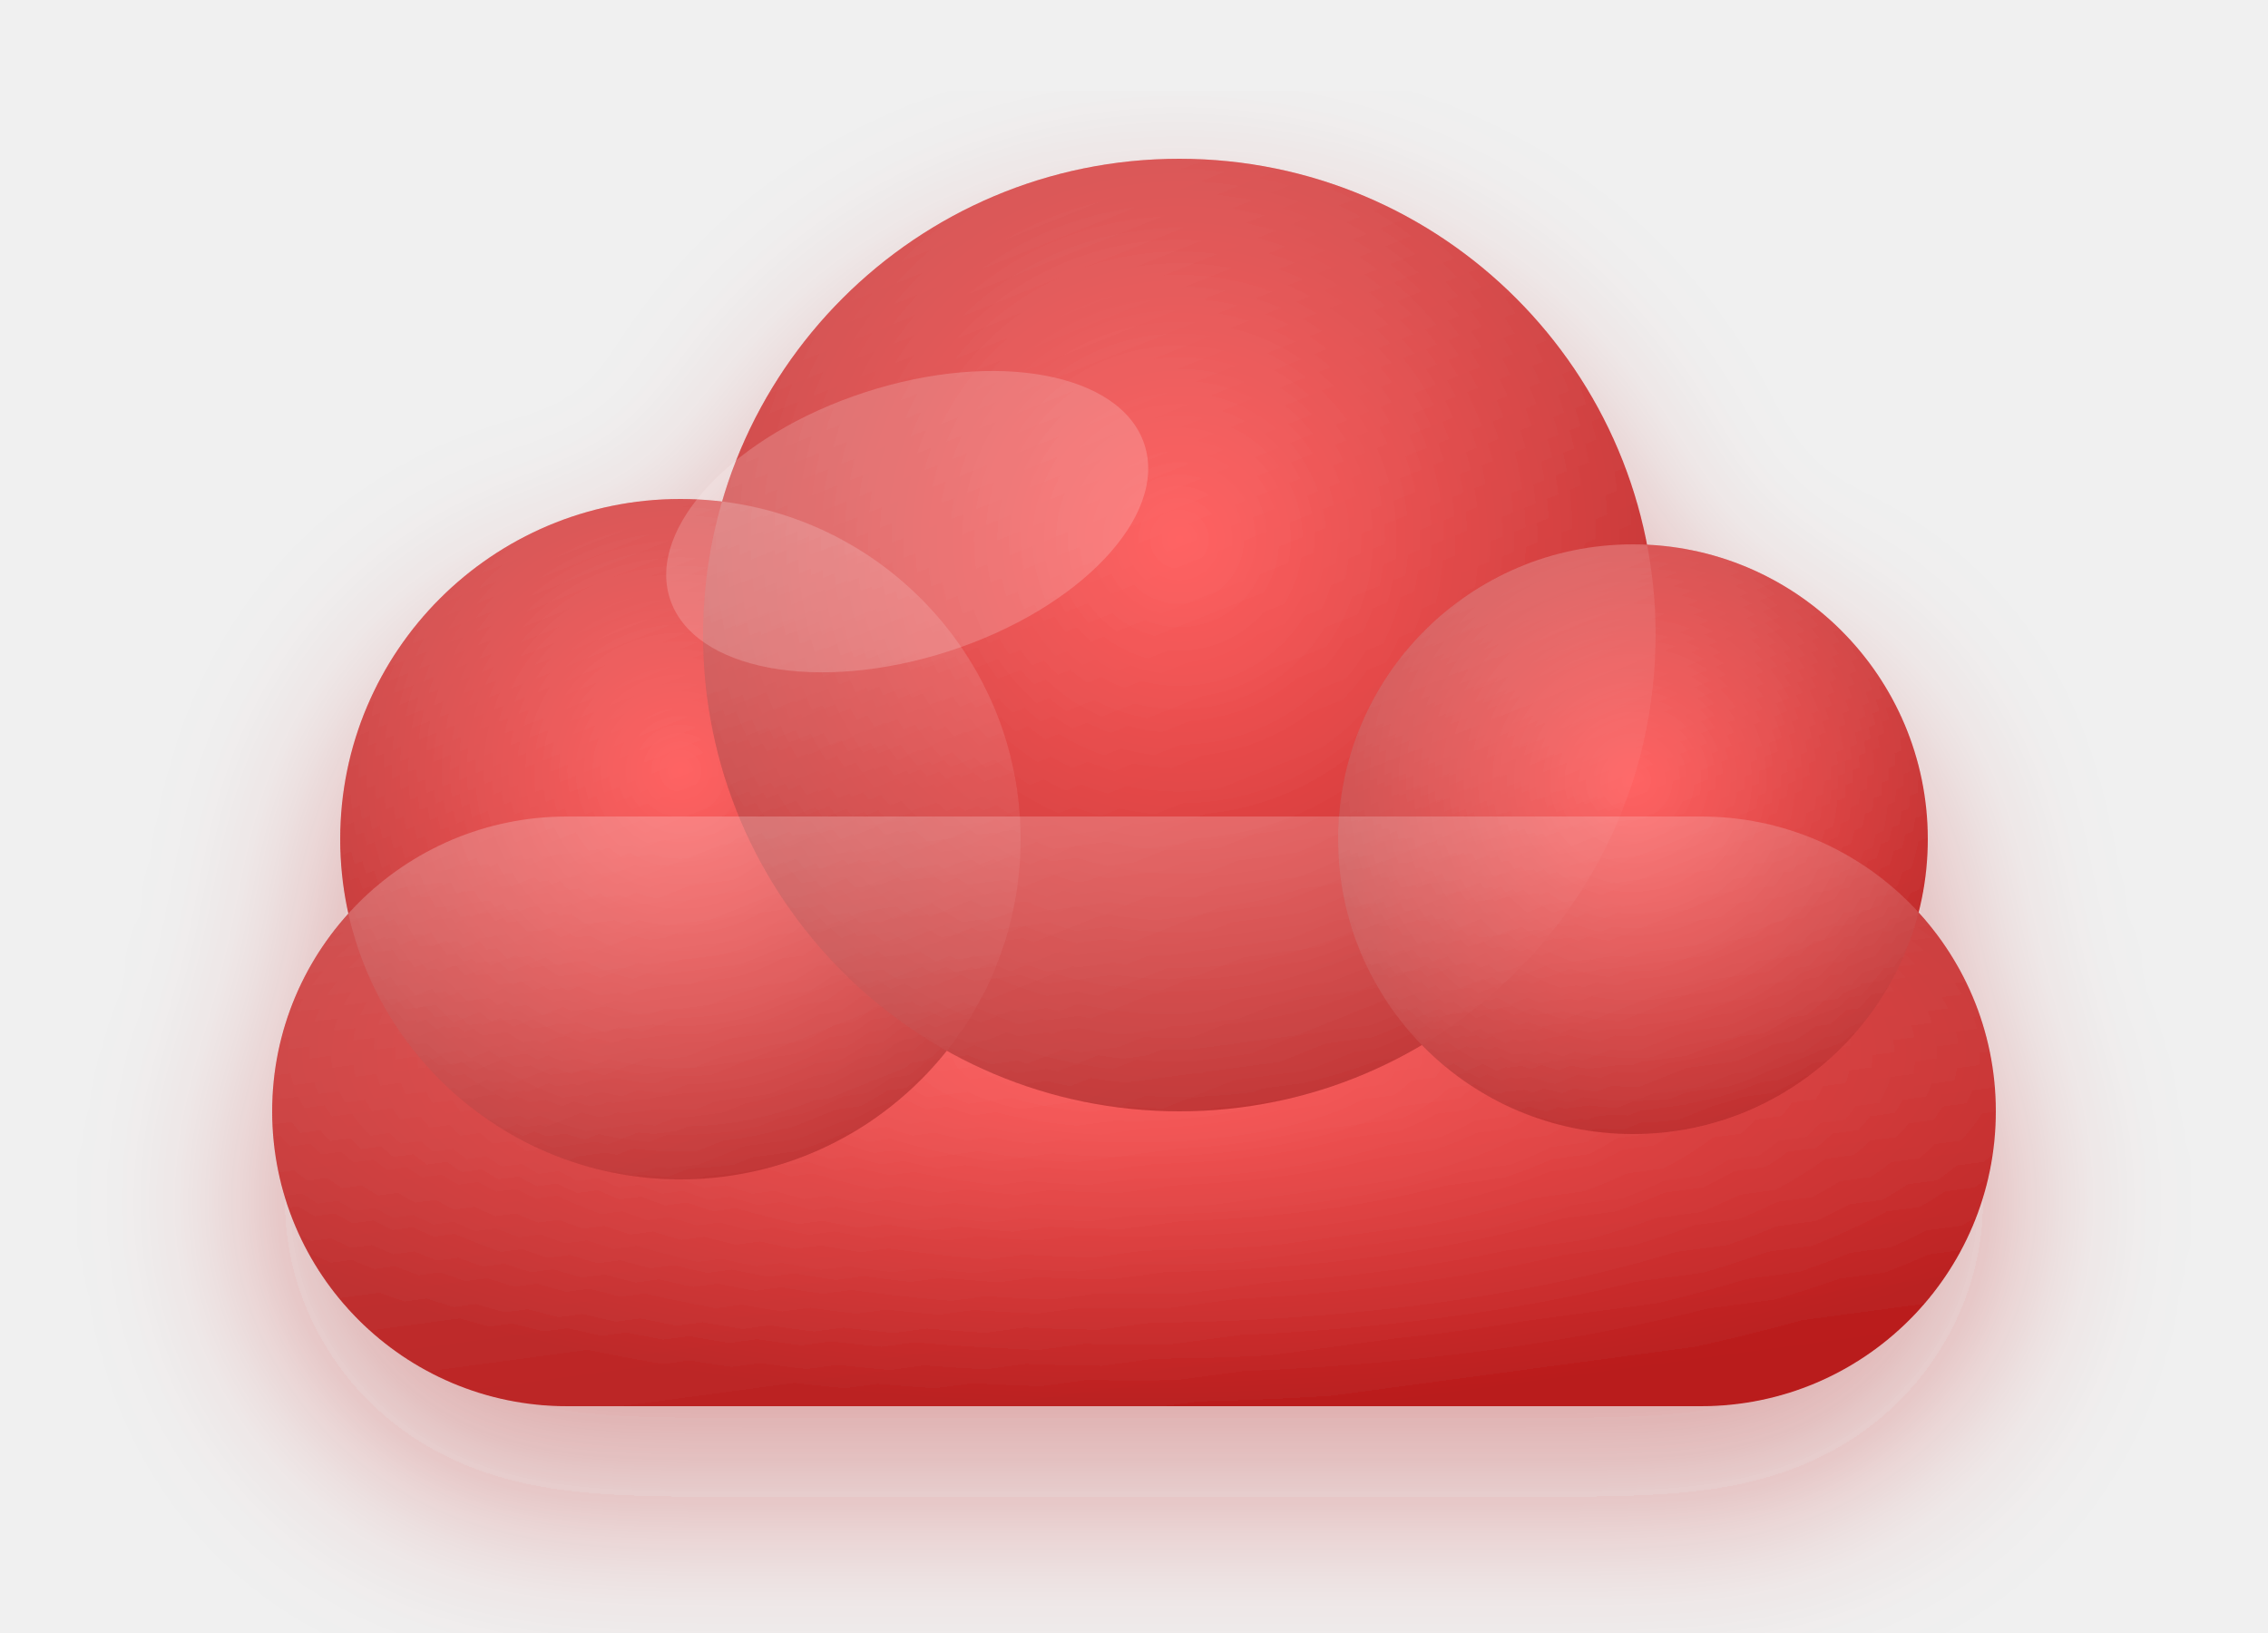
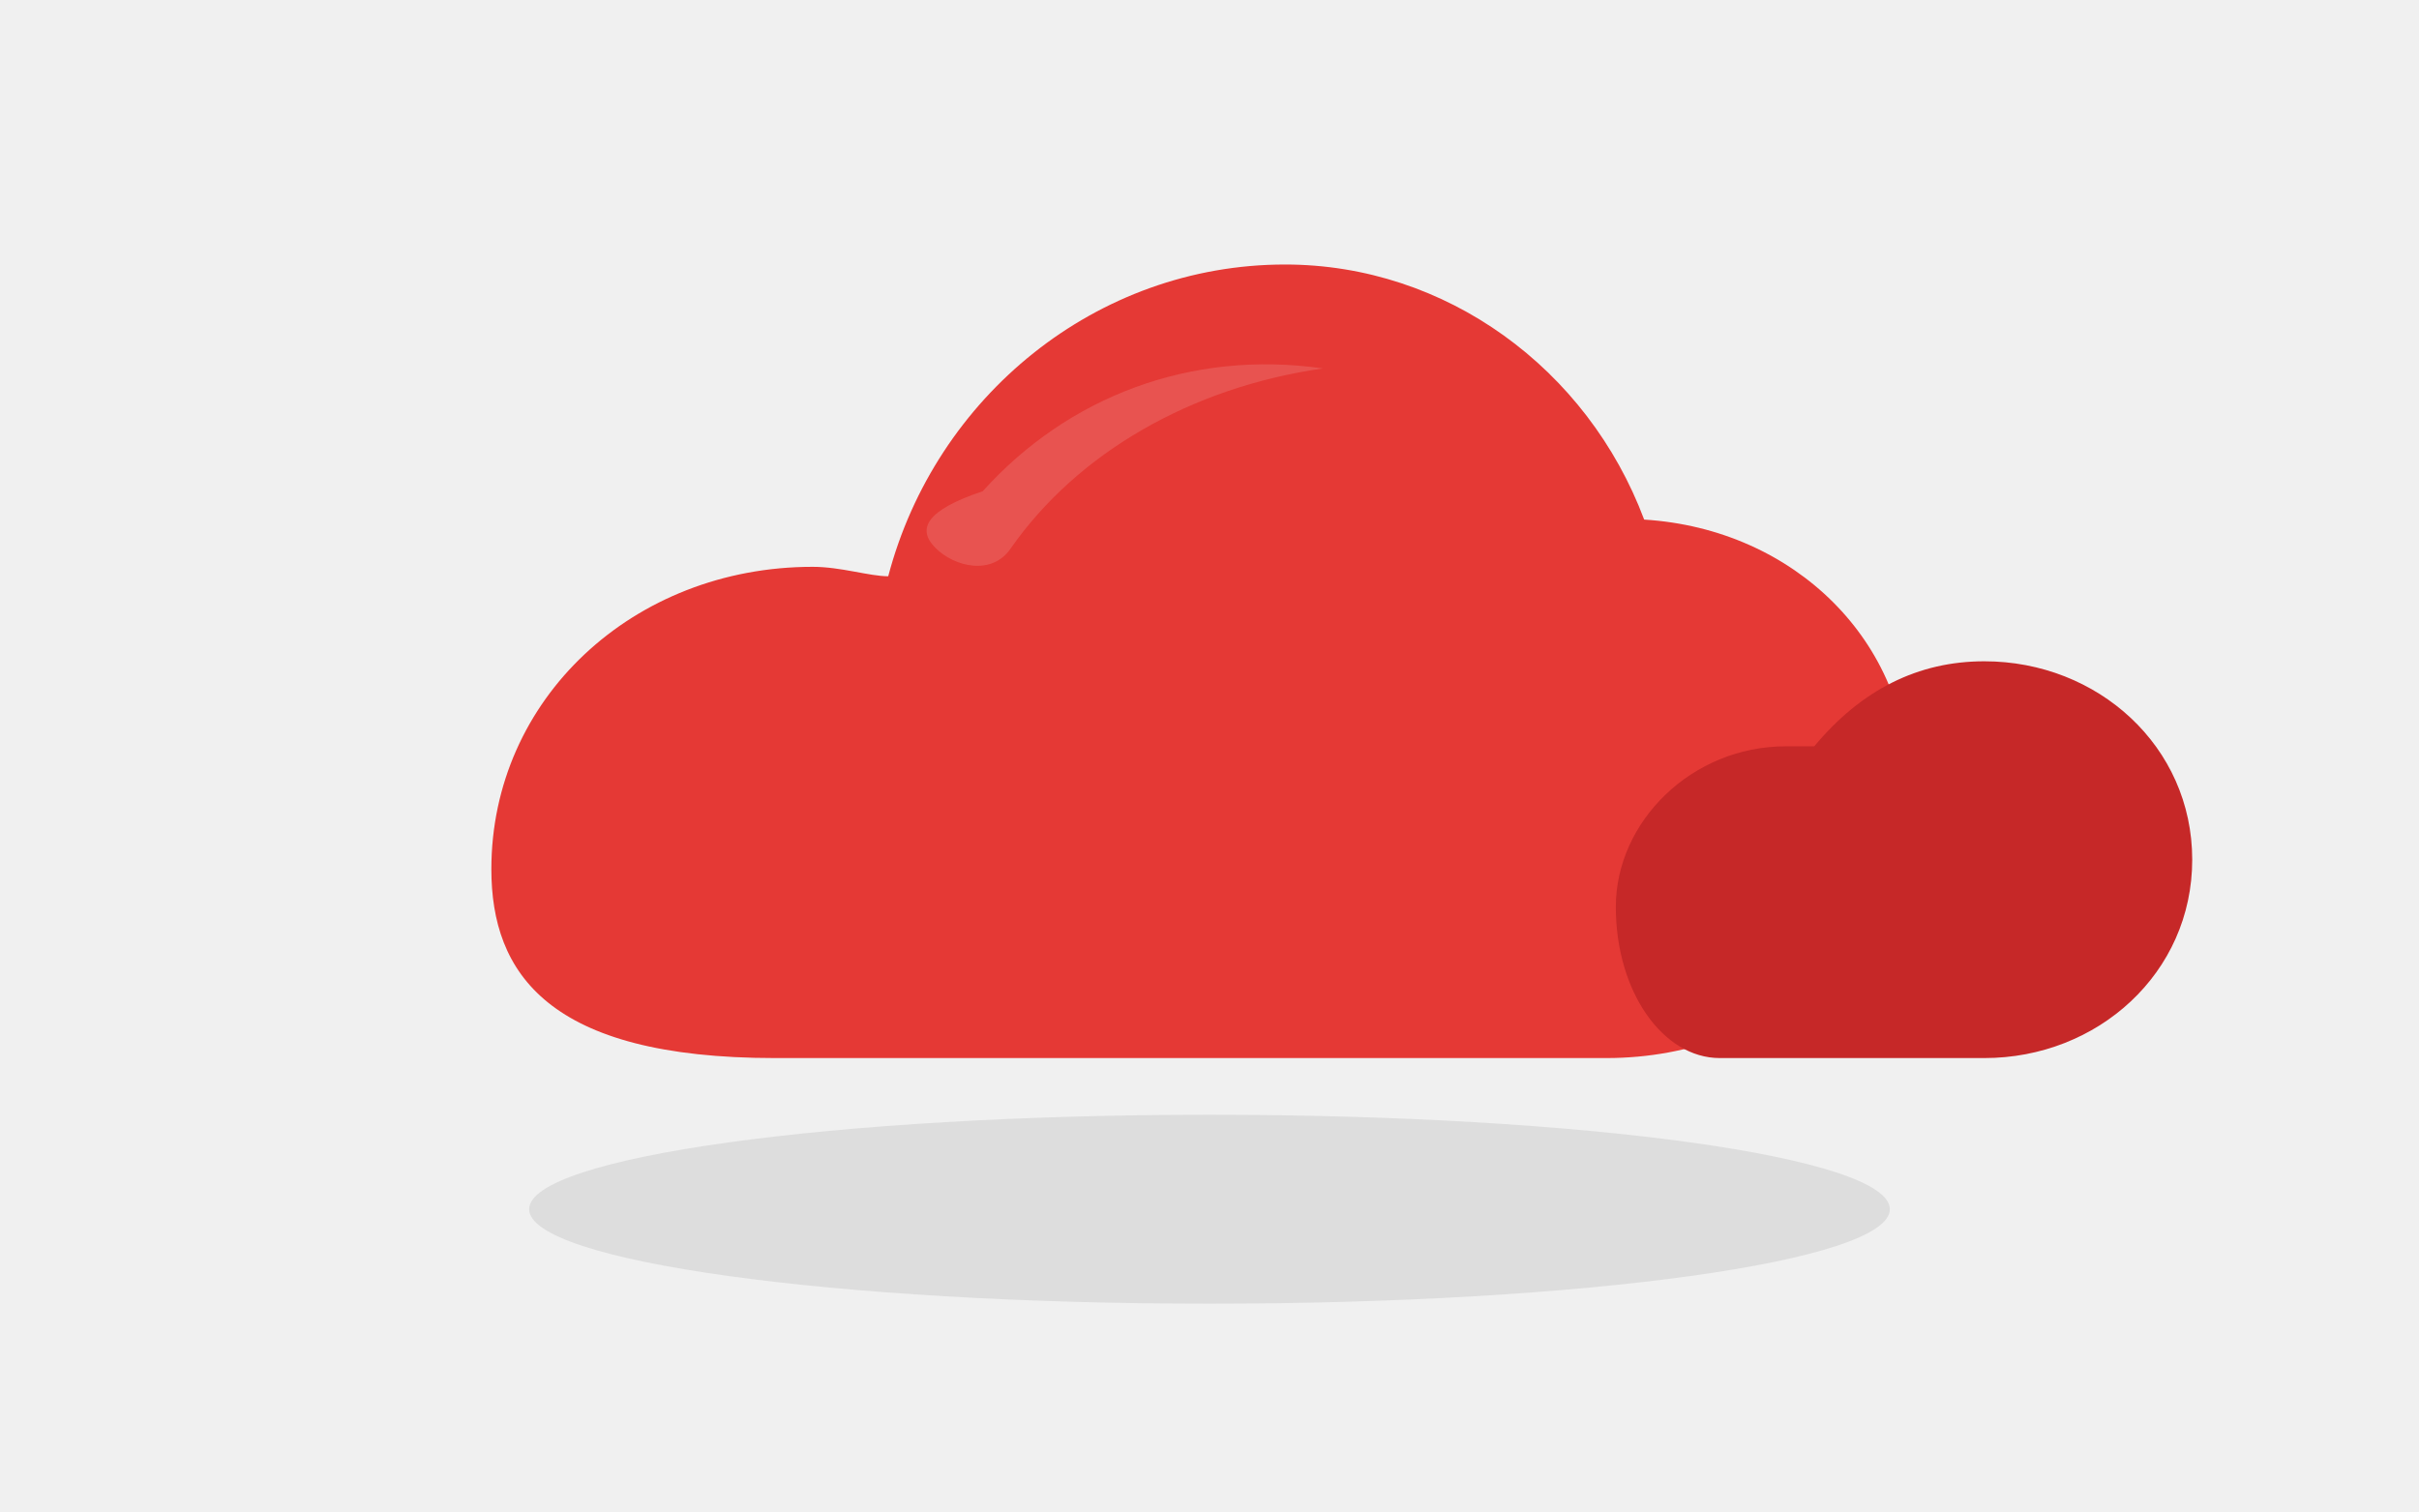
- <svg xmlns="http://www.w3.org/2000/svg" viewBox="0 0 100 72" width="100" height="72">
-   <defs>
-     <radialGradient id="cloudGrad" cx="50%" cy="40%" r="60%">
-       <stop offset="0%" stop-color="#FF4D4D" />
-       <stop offset="100%" stop-color="#B91C1C" />
-     </radialGradient>
-     <filter id="shadow" x="-20%" y="-20%" width="140%" height="160%">
-       <feDropShadow dx="0" dy="4" stdDeviation="4" flood-color="#B91C1C" flood-opacity="0.35" />
-     </filter>
-     <linearGradient id="shine" x1="30%" y1="0%" x2="70%" y2="100%">
-       <stop offset="0%" stop-color="#ffffff" stop-opacity="0.22" />
-       <stop offset="100%" stop-color="#ffffff" stop-opacity="0" />
-     </linearGradient>
-   </defs>
-   <g filter="url(#shadow)">
-     <g fill="url(#cloudGrad)">
-       <rect x="12" y="36" width="76" height="26" rx="13" />
-       <circle cx="30" cy="37" r="15" />
-       <circle cx="52" cy="28" r="21" />
-       <circle cx="72" cy="37" r="13" />
-     </g>
-     <g fill="url(#shine)">
-       <rect x="12" y="36" width="76" height="26" rx="13" />
-       <circle cx="30" cy="37" r="15" />
-       <circle cx="52" cy="28" r="21" />
-       <circle cx="72" cy="37" r="13" />
-     </g>
+ <svg xmlns="http://www.w3.org/2000/svg" viewBox="0 0 256 160" width="256" height="160" role="img" aria-label="Nube roja minimalista">
+   <g fill="none" fill-rule="evenodd">
+     <ellipse cx="128" cy="128" rx="72" ry="10" fill="#00000014" />
+     <path d="M82 112          H170          C188 112 202 99 202 83          C202 68 190 56 174 55          C168 39 153 28 136 28          C116 28 99 42 94 61          C92 61 89 60 86 60          C67 60 52 74 52 92          C52 103 58 112 82 112Z" fill="#E53935" />
+     <path d="M182 112          H210          C222 112 232 103 232 91          C232 79 222 70 210 70          C203 70 197 73 192 79          C191 79 190 79 189 79          C179 79 171 87 171 96          C171 105 176 112 182 112Z" fill="#C62828" />
+     <path d="M104 52          C113 42 126 37 140 39          C126 41 114 48 107 58          C105 61 101 60 99 58          C97 56 98 54 104 52Z" fill="#FFFFFF22" />
  </g>
-   <ellipse cx="40" cy="23" rx="11" ry="6" fill="#ffffff" opacity="0.18" transform="rotate(-18,40,23)" />
</svg>
